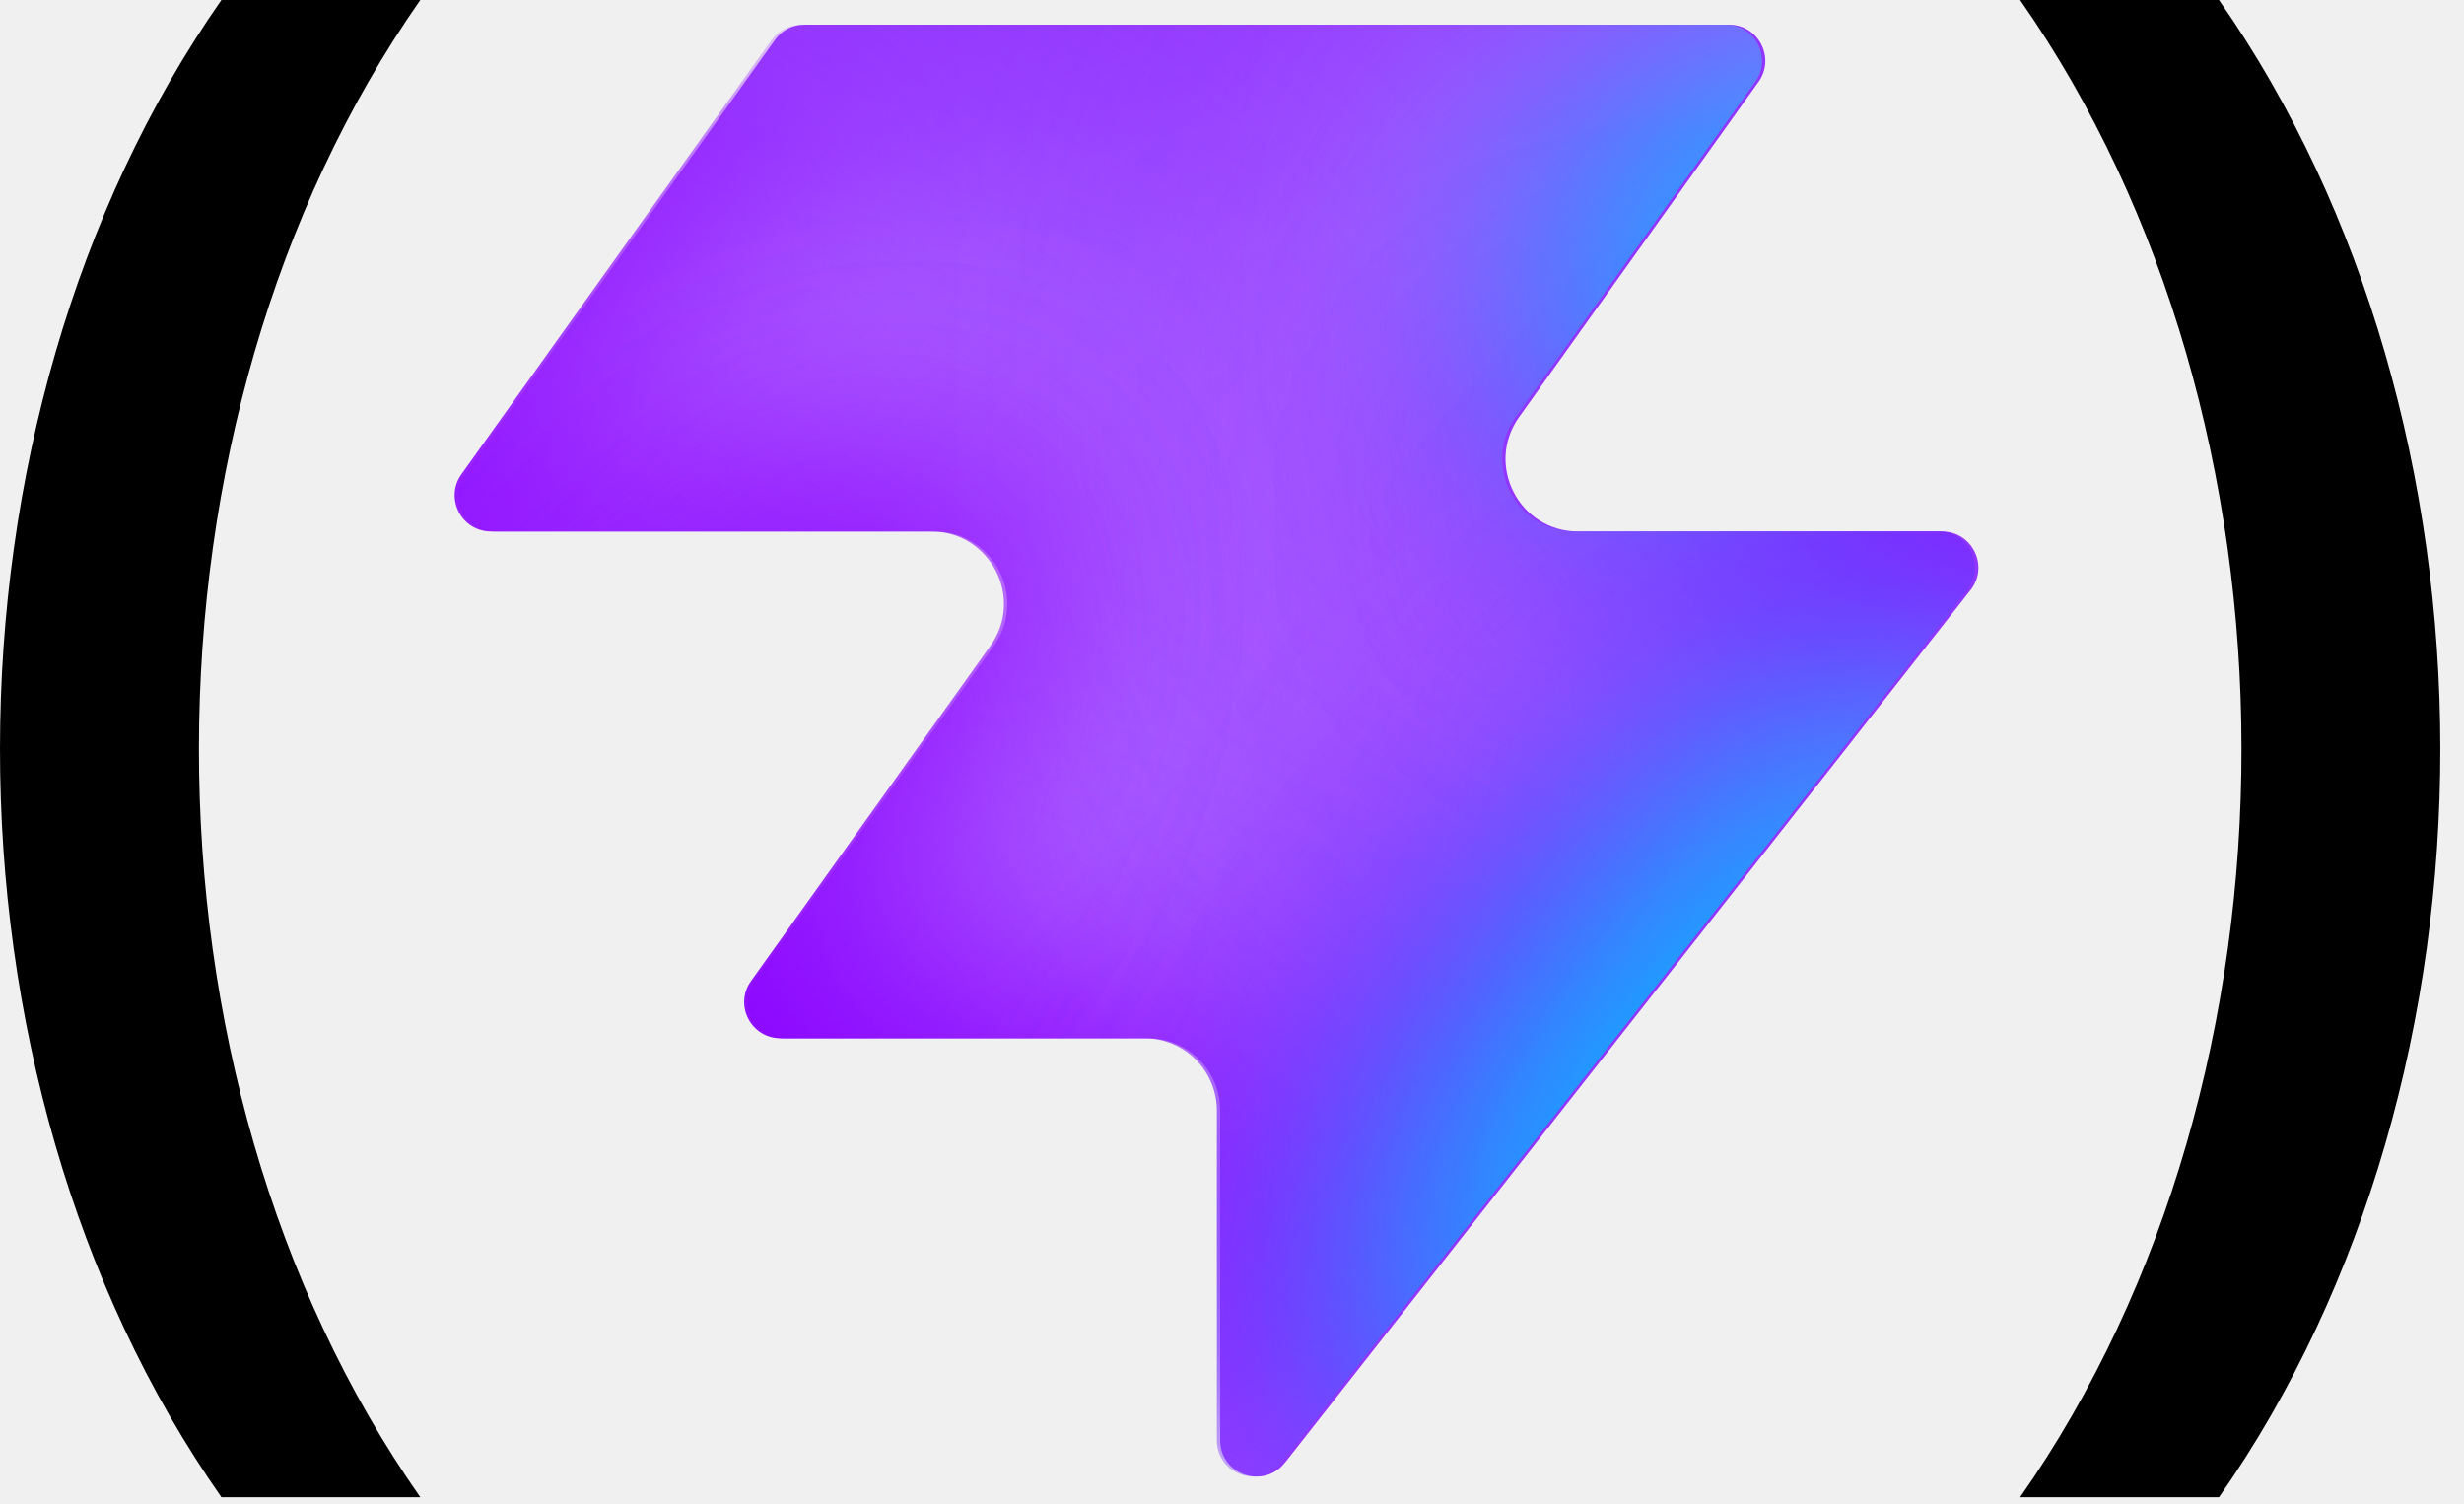
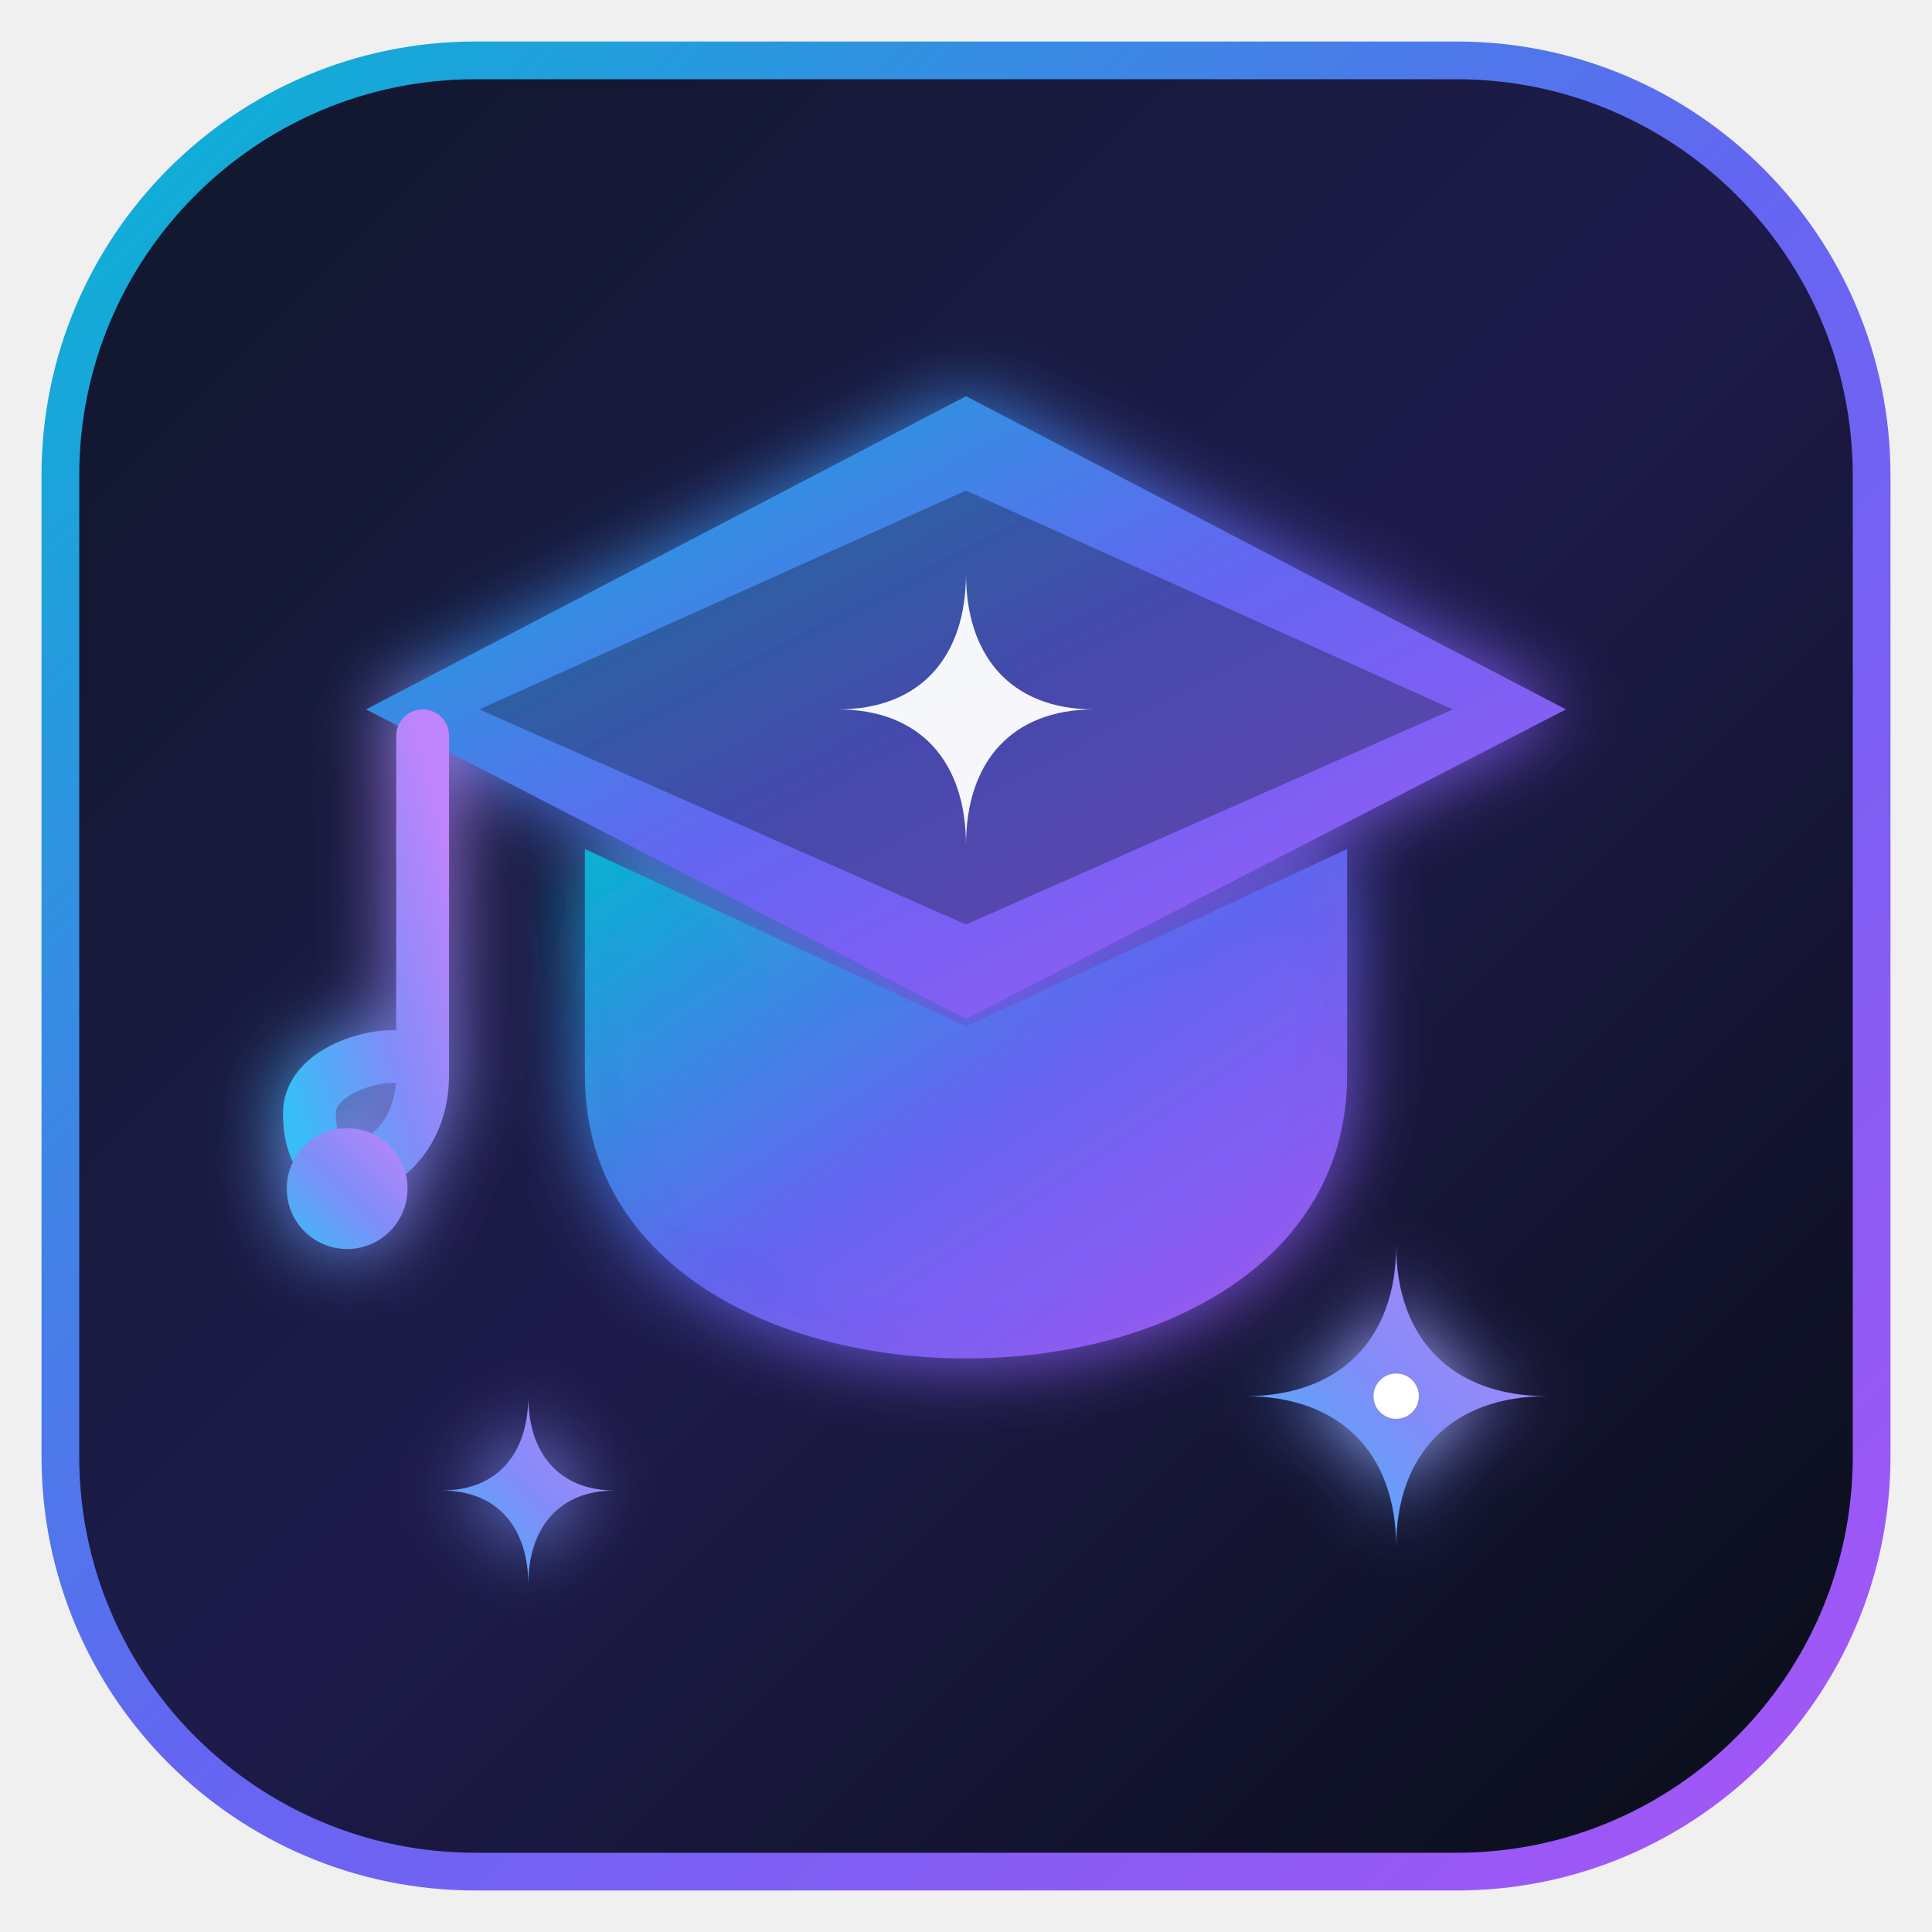
- <svg xmlns="http://www.w3.org/2000/svg" width="77" height="47" fill="none" aria-labelledby="vite-logo-title" viewBox="0 0 77 47">
-   <style>.parenthesis{fill:#000}@media (prefers-color-scheme:dark){.parenthesis{fill:#fff}}</style>
-   <path fill="#9135ff" d="M40.151 45.71c-.663.844-2.02.374-2.02-.699V34.708a2.26 2.26 0 0 0-2.262-2.262H24.493c-.92 0-1.457-1.04-.92-1.788l7.479-10.471c1.07-1.498 0-3.578-1.842-3.578H15.443c-.92 0-1.456-1.04-.92-1.788l9.696-13.576c.213-.297.556-.474.92-.474h28.894c.92 0 1.456 1.04.92 1.788l-7.48 10.472c-1.07 1.497 0 3.578 1.842 3.578h11.376c.944 0 1.474 1.087.89 1.83L40.153 45.712z" />
-   <mask id="a" width="48" height="47" x="14" y="0" maskUnits="userSpaceOnUse" style="mask-type:alpha">
-     <path fill="#000" d="M40.047 45.71c-.663.843-2.02.374-2.02-.699V34.708a2.26 2.26 0 0 0-2.262-2.262H24.389c-.92 0-1.457-1.04-.92-1.788l7.479-10.472c1.07-1.497 0-3.578-1.842-3.578H15.34c-.92 0-1.456-1.04-.92-1.788l9.696-13.575c.213-.297.556-.474.92-.474H53.93c.92 0 1.456 1.04.92 1.788L47.37 13.03c-1.07 1.498 0 3.578 1.842 3.578h11.376c.944 0 1.474 1.088.89 1.831L40.049 45.712z" />
-   </mask>
-   <g mask="url(#a)">
-     <g filter="url(#b)">
-       <ellipse cx="5.508" cy="14.704" fill="#eee6ff" rx="5.508" ry="14.704" transform="rotate(269.814 20.96 11.29)scale(-1 1)" />
-     </g>
-     <g filter="url(#c)">
-       <ellipse cx="10.399" cy="29.851" fill="#eee6ff" rx="10.399" ry="29.851" transform="rotate(89.814 -16.902 -8.275)scale(1 -1)" />
-     </g>
-     <g filter="url(#d)">
-       <ellipse cx="5.508" cy="30.487" fill="#8900ff" rx="5.508" ry="30.487" transform="rotate(89.814 -19.197 -7.127)scale(1 -1)" />
-     </g>
-     <g filter="url(#e)">
-       <ellipse cx="5.508" cy="30.599" fill="#8900ff" rx="5.508" ry="30.599" transform="rotate(89.814 -25.928 4.177)scale(1 -1)" />
-     </g>
-     <g filter="url(#f)">
-       <ellipse cx="5.508" cy="30.599" fill="#8900ff" rx="5.508" ry="30.599" transform="rotate(89.814 -25.738 5.52)scale(1 -1)" />
-     </g>
-     <g filter="url(#g)">
-       <ellipse cx="14.072" cy="22.078" fill="#eee6ff" rx="14.072" ry="22.078" transform="rotate(93.35 31.245 55.578)scale(-1 1)" />
-     </g>
-     <g filter="url(#h)">
-       <ellipse cx="3.47" cy="21.501" fill="#8900ff" rx="3.47" ry="21.501" transform="rotate(89.009 35.419 55.202)scale(-1 1)" />
-     </g>
-     <g filter="url(#i)">
-       <ellipse cx="3.47" cy="21.501" fill="#8900ff" rx="3.47" ry="21.501" transform="rotate(89.009 35.419 55.202)scale(-1 1)" />
-     </g>
-     <g filter="url(#j)">
-       <ellipse cx="14.592" cy="9.743" fill="#8900ff" rx="4.407" ry="29.108" transform="rotate(39.51 14.592 9.743)" />
-     </g>
-     <g filter="url(#k)">
-       <ellipse cx="61.728" cy="-5.321" fill="#8900ff" rx="4.407" ry="29.108" transform="rotate(37.892 61.728 -5.32)" />
-     </g>
-     <g filter="url(#l)">
-       <ellipse cx="55.618" cy="7.104" fill="#00c2ff" rx="5.971" ry="9.665" transform="rotate(37.892 55.618 7.104)" />
-     </g>
-     <g filter="url(#m)">
-       <ellipse cx="12.326" cy="39.103" fill="#8900ff" rx="4.407" ry="29.108" transform="rotate(37.892 12.326 39.103)" />
-     </g>
-     <g filter="url(#n)">
-       <ellipse cx="12.326" cy="39.103" fill="#8900ff" rx="4.407" ry="29.108" transform="rotate(37.892 12.326 39.103)" />
-     </g>
-     <g filter="url(#o)">
-       <ellipse cx="49.857" cy="30.678" fill="#8900ff" rx="4.407" ry="29.108" transform="rotate(37.892 49.857 30.678)" />
-     </g>
-     <g filter="url(#p)">
-       <ellipse cx="52.623" cy="33.171" fill="#00c2ff" rx="5.971" ry="15.297" transform="rotate(37.892 52.623 33.17)" />
-     </g>
-   </g>
-   <path d="M6.919 0c-9.198 13.166-9.252 33.575 0 46.789h6.215c-9.25-13.214-9.196-33.623 0-46.789zm62.424 0h-6.215c9.198 13.166 9.252 33.575 0 46.789h6.215c9.25-13.214 9.196-33.623 0-46.789" class="parenthesis" />
+ <svg xmlns="http://www.w3.org/2000/svg" viewBox="0 0 512 512" width="100%" height="100%">
  <defs>
-     <filter id="b" width="60.045" height="41.654" x="-5.564" y="16.92" color-interpolation-filters="sRGB" filterUnits="userSpaceOnUse">
-       <feFlood flood-opacity="0" result="BackgroundImageFix" />
-       <feBlend in="SourceGraphic" in2="BackgroundImageFix" result="shape" />
-       <feGaussianBlur result="effect1_foregroundBlur_2002_17286" stdDeviation="7.659" />
-     </filter>
-     <filter id="c" width="90.34" height="51.437" x="-40.407" y="-6.762" color-interpolation-filters="sRGB" filterUnits="userSpaceOnUse">
-       <feFlood flood-opacity="0" result="BackgroundImageFix" />
-       <feBlend in="SourceGraphic" in2="BackgroundImageFix" result="shape" />
-       <feGaussianBlur result="effect1_foregroundBlur_2002_17286" stdDeviation="7.659" />
-     </filter>
-     <filter id="d" width="79.355" height="29.4" x="-35.435" y="2.801" color-interpolation-filters="sRGB" filterUnits="userSpaceOnUse">
-       <feFlood flood-opacity="0" result="BackgroundImageFix" />
-       <feBlend in="SourceGraphic" in2="BackgroundImageFix" result="shape" />
-       <feGaussianBlur result="effect1_foregroundBlur_2002_17286" stdDeviation="4.596" />
-     </filter>
-     <filter id="e" width="79.579" height="29.4" x="-30.84" y="20.8" color-interpolation-filters="sRGB" filterUnits="userSpaceOnUse">
-       <feFlood flood-opacity="0" result="BackgroundImageFix" />
-       <feBlend in="SourceGraphic" in2="BackgroundImageFix" result="shape" />
-       <feGaussianBlur result="effect1_foregroundBlur_2002_17286" stdDeviation="4.596" />
-     </filter>
-     <filter id="f" width="79.579" height="29.4" x="-29.307" y="21.949" color-interpolation-filters="sRGB" filterUnits="userSpaceOnUse">
-       <feFlood flood-opacity="0" result="BackgroundImageFix" />
-       <feBlend in="SourceGraphic" in2="BackgroundImageFix" result="shape" />
-       <feGaussianBlur result="effect1_foregroundBlur_2002_17286" stdDeviation="4.596" />
-     </filter>
-     <filter id="g" width="74.749" height="58.852" x="29.961" y="-17.13" color-interpolation-filters="sRGB" filterUnits="userSpaceOnUse">
-       <feFlood flood-opacity="0" result="BackgroundImageFix" />
-       <feBlend in="SourceGraphic" in2="BackgroundImageFix" result="shape" />
-       <feGaussianBlur result="effect1_foregroundBlur_2002_17286" stdDeviation="7.659" />
-     </filter>
-     <filter id="h" width="61.377" height="25.362" x="37.754" y="3.055" color-interpolation-filters="sRGB" filterUnits="userSpaceOnUse">
-       <feFlood flood-opacity="0" result="BackgroundImageFix" />
-       <feBlend in="SourceGraphic" in2="BackgroundImageFix" result="shape" />
-       <feGaussianBlur result="effect1_foregroundBlur_2002_17286" stdDeviation="4.596" />
-     </filter>
-     <filter id="i" width="61.377" height="25.362" x="37.754" y="3.055" color-interpolation-filters="sRGB" filterUnits="userSpaceOnUse">
-       <feFlood flood-opacity="0" result="BackgroundImageFix" />
-       <feBlend in="SourceGraphic" in2="BackgroundImageFix" result="shape" />
-       <feGaussianBlur result="effect1_foregroundBlur_2002_17286" stdDeviation="4.596" />
-     </filter>
-     <filter id="j" width="56.045" height="63.649" x="-13.43" y="-22.082" color-interpolation-filters="sRGB" filterUnits="userSpaceOnUse">
-       <feFlood flood-opacity="0" result="BackgroundImageFix" />
-       <feBlend in="SourceGraphic" in2="BackgroundImageFix" result="shape" />
-       <feGaussianBlur result="effect1_foregroundBlur_2002_17286" stdDeviation="4.596" />
-     </filter>
-     <filter id="k" width="54.814" height="64.646" x="34.321" y="-37.644" color-interpolation-filters="sRGB" filterUnits="userSpaceOnUse">
-       <feFlood flood-opacity="0" result="BackgroundImageFix" />
-       <feBlend in="SourceGraphic" in2="BackgroundImageFix" result="shape" />
-       <feGaussianBlur result="effect1_foregroundBlur_2002_17286" stdDeviation="4.596" />
-     </filter>
-     <filter id="l" width="33.541" height="35.313" x="38.847" y="-10.552" color-interpolation-filters="sRGB" filterUnits="userSpaceOnUse">
-       <feFlood flood-opacity="0" result="BackgroundImageFix" />
-       <feBlend in="SourceGraphic" in2="BackgroundImageFix" result="shape" />
-       <feGaussianBlur result="effect1_foregroundBlur_2002_17286" stdDeviation="4.596" />
-     </filter>
-     <filter id="m" width="54.814" height="64.646" x="-15.081" y="6.78" color-interpolation-filters="sRGB" filterUnits="userSpaceOnUse">
-       <feFlood flood-opacity="0" result="BackgroundImageFix" />
-       <feBlend in="SourceGraphic" in2="BackgroundImageFix" result="shape" />
-       <feGaussianBlur result="effect1_foregroundBlur_2002_17286" stdDeviation="4.596" />
-     </filter>
-     <filter id="n" width="54.814" height="64.646" x="-15.081" y="6.78" color-interpolation-filters="sRGB" filterUnits="userSpaceOnUse">
-       <feFlood flood-opacity="0" result="BackgroundImageFix" />
-       <feBlend in="SourceGraphic" in2="BackgroundImageFix" result="shape" />
-       <feGaussianBlur result="effect1_foregroundBlur_2002_17286" stdDeviation="4.596" />
-     </filter>
-     <filter id="o" width="54.814" height="64.646" x="22.45" y="-1.645" color-interpolation-filters="sRGB" filterUnits="userSpaceOnUse">
-       <feFlood flood-opacity="0" result="BackgroundImageFix" />
-       <feBlend in="SourceGraphic" in2="BackgroundImageFix" result="shape" />
-       <feGaussianBlur result="effect1_foregroundBlur_2002_17286" stdDeviation="4.596" />
-     </filter>
-     <filter id="p" width="39.409" height="43.623" x="32.919" y="11.36" color-interpolation-filters="sRGB" filterUnits="userSpaceOnUse">
-       <feFlood flood-opacity="0" result="BackgroundImageFix" />
-       <feBlend in="SourceGraphic" in2="BackgroundImageFix" result="shape" />
-       <feGaussianBlur result="effect1_foregroundBlur_2002_17286" stdDeviation="4.596" />
+     <linearGradient id="bg-grad" x1="0%" y1="0%" x2="100%" y2="100%">
+       <stop offset="0%" stop-color="#0f172a" />
+       <stop offset="50%" stop-color="#1e1b4b" />
+       <stop offset="100%" stop-color="#090d16" />
+     </linearGradient>
+     <linearGradient id="primary-grad" x1="0%" y1="0%" x2="100%" y2="100%">
+       <stop offset="0%" stop-color="#06b6d4" />
+       <stop offset="50%" stop-color="#6366f1" />
+       <stop offset="100%" stop-color="#a855f7" />
+     </linearGradient>
+     <linearGradient id="accent-grad" x1="0%" y1="100%" x2="100%" y2="0%">
+       <stop offset="0%" stop-color="#38bdf8" />
+       <stop offset="50%" stop-color="#818cf8" />
+       <stop offset="100%" stop-color="#c084fc" />
+     </linearGradient>
+     <filter id="glow" x="-20%" y="-20%" width="140%" height="140%">
+       <feGaussianBlur stdDeviation="10" result="blur" />
+       <feComposite in="SourceGraphic" in2="blur" operator="over" />
    </filter>
  </defs>
+   <rect x="16" y="16" width="480" height="480" rx="110" ry="110" fill="url(#bg-grad)" stroke="url(#primary-grad)" stroke-width="10" />
+   <g filter="url(#glow)">
+     <polygon points="256,105 415,188 256,270 97,188" fill="url(#primary-grad)" />
+     <polygon points="256,130 385,188 256,245 127,188" fill="#0f172a" opacity="0.35" />
+     <path d="M155,225 V285 C155,335 205,360 256,360 C307,360 357,335 357,285 V225 L256,272 Z" fill="url(#primary-grad)" opacity="0.95" />
+     <path d="M256,152 C256,174 268,188 290,188 C268,188 256,202 256,224 C256,202 244,188 222,188 C244,188 256,174 256,152 Z" fill="#ffffff" opacity="0.95" />
+     <path d="M112,195 V285 C112,300 102,310 92,310 C86,310 82,305 82,295 C82,285 96,280 104,280" fill="none" stroke="url(#accent-grad)" stroke-width="14" stroke-linecap="round" stroke-linejoin="round" />
+     <circle cx="92" cy="315" r="16" fill="url(#accent-grad)" />
+     <path d="M140,370 C140,385 148,395 163,395 C148,395 140,405 140,420 C140,405 132,395 117,395 C132,395 140,385 140,370 Z" fill="url(#accent-grad)" />
+     <path d="M370,330 C370,355 385,370 410,370 C385,370 370,385 370,410 C370,385 355,370 330,370 C355,370 370,355 370,330 Z" fill="url(#accent-grad)" />
+     <circle cx="370" cy="370" r="6" fill="#ffffff" />
+   </g>
</svg>
